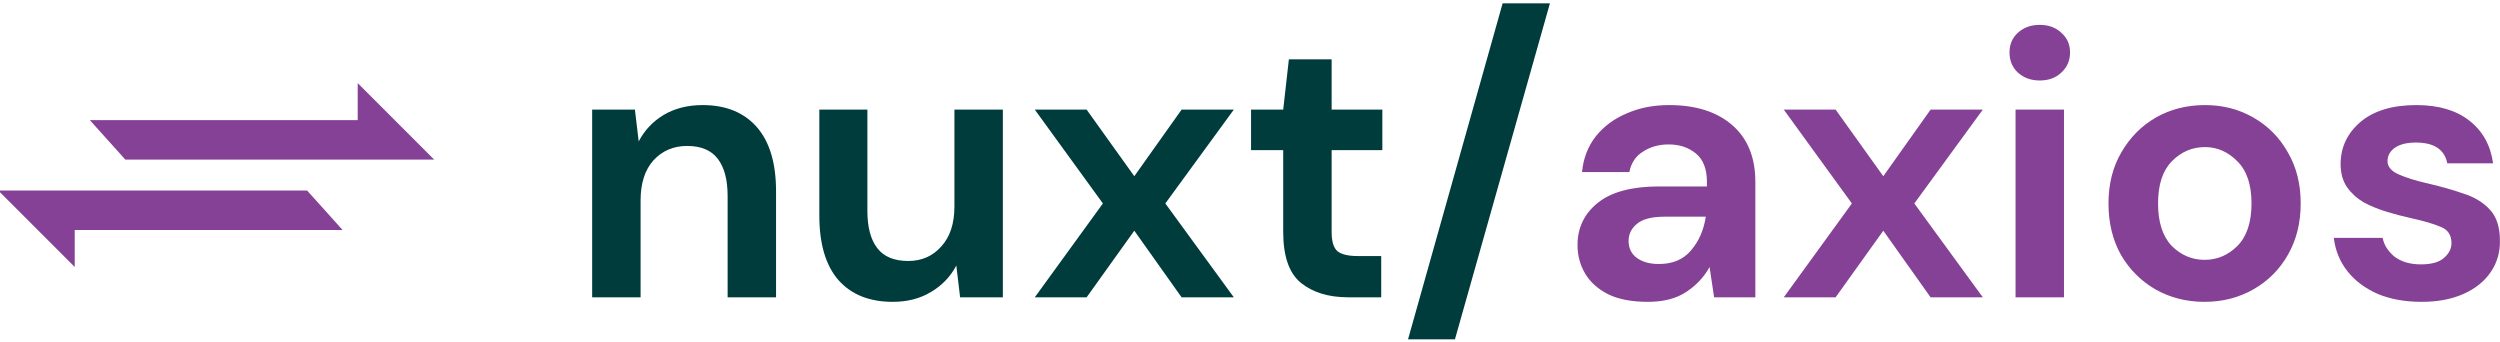
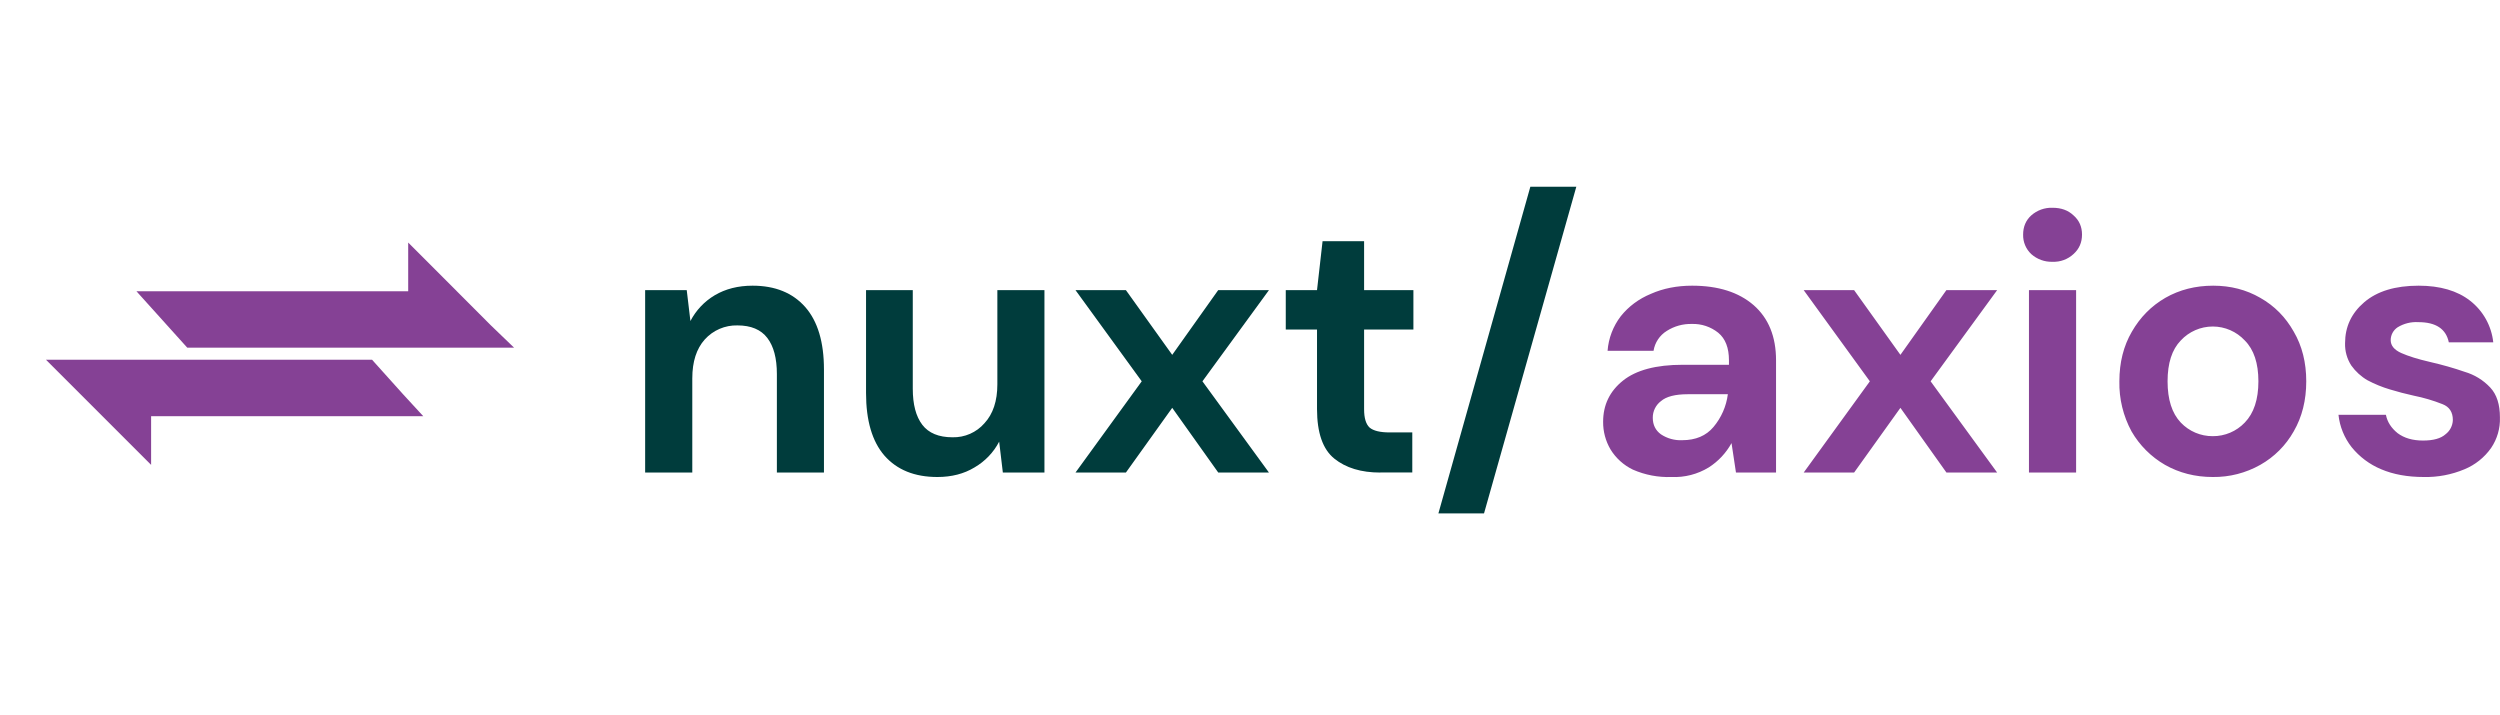
- <svg xmlns="http://www.w3.org/2000/svg" width="300px" height="41px" viewBox="0 0 300 41" version="1.1">
-   <g id="Page-1" stroke="none" stroke-width="1" fill="none" fill-rule="evenodd">
-     <g id="Axios-Module" fill-rule="nonzero">
-       <path d="M71.059,35.676 L71.059,13.155 L76.19,13.155 L76.644,16.969 C77.34,15.637 78.339,14.577 79.641,13.79 C80.973,13.003 82.532,12.61 84.318,12.61 C87.103,12.61 89.267,13.488 90.811,15.243 C92.355,16.999 93.126,19.572 93.126,22.962 L93.126,35.676 L87.315,35.676 L87.315,23.507 C87.315,21.57 86.921,20.087 86.134,19.057 C85.347,18.028 84.121,17.514 82.456,17.514 C80.822,17.514 79.475,18.089 78.415,19.239 C77.386,20.389 76.871,21.994 76.871,24.052 L76.871,35.676 L71.059,35.676 Z M107.13,36.221 C104.314,36.221 102.135,35.343 100.591,33.587 C99.078,31.831 98.321,29.258 98.321,25.868 L98.321,13.155 L104.087,13.155 L104.087,25.323 C104.087,27.261 104.481,28.744 105.268,29.773 C106.055,30.802 107.296,31.317 108.991,31.317 C110.595,31.317 111.912,30.742 112.941,29.591 C114.001,28.441 114.531,26.837 114.531,24.778 L114.531,13.155 L120.342,13.155 L120.342,35.676 L115.212,35.676 L114.758,31.862 C114.061,33.193 113.047,34.253 111.715,35.04 C110.414,35.827 108.885,36.221 107.13,36.221 Z M124.175,35.676 L132.348,24.415 L124.175,13.155 L130.395,13.155 L136.116,21.146 L141.792,13.155 L148.058,13.155 L139.839,24.415 L148.058,35.676 L141.792,35.676 L136.116,27.684 L130.395,35.676 L124.175,35.676 Z M161.795,35.676 C159.434,35.676 157.542,35.1 156.119,33.95 C154.697,32.8 153.985,30.757 153.985,27.821 L153.985,18.013 L150.126,18.013 L150.126,13.155 L153.985,13.155 L154.666,7.116 L159.797,7.116 L159.797,13.155 L165.882,13.155 L165.882,18.013 L159.797,18.013 L159.797,27.866 C159.797,28.956 160.024,29.712 160.478,30.136 C160.963,30.53 161.78,30.726 162.931,30.726 L165.746,30.726 L165.746,35.676 L161.795,35.676 Z M168.965,40.716 L180.316,0.396 L185.992,0.396 L174.595,40.716 L168.965,40.716 Z" id="Shape" fill="#003C3C" />
-       <path d="M197.747,36.221 C195.809,36.221 194.22,35.918 192.979,35.312 C191.739,34.677 190.815,33.844 190.21,32.815 C189.605,31.786 189.302,30.651 189.302,29.41 C189.302,27.321 190.119,25.626 191.754,24.324 C193.388,23.023 195.84,22.372 199.109,22.372 L204.83,22.372 L204.83,21.827 C204.83,20.283 204.391,19.148 203.514,18.422 C202.636,17.695 201.546,17.332 200.244,17.332 C199.064,17.332 198.034,17.619 197.157,18.195 C196.279,18.739 195.735,19.557 195.522,20.646 L189.846,20.646 C189.997,19.012 190.542,17.589 191.481,16.378 C192.449,15.168 193.691,14.244 195.204,13.609 C196.717,12.943 198.414,12.61 200.29,12.61 C203.499,12.61 206.025,13.412 207.872,15.016 C209.719,16.62 210.642,18.891 210.642,21.827 L210.642,35.676 L205.693,35.676 L205.148,32.043 C204.482,33.254 203.544,34.253 202.333,35.04 C201.152,35.827 199.623,36.221 197.747,36.221 Z M199.064,31.68 C200.729,31.68 202.015,31.135 202.923,30.045 C203.862,28.956 204.452,27.609 204.694,26.004 L199.745,26.004 C198.201,26.004 197.097,26.292 196.43,26.867 C195.764,27.412 195.431,28.093 195.431,28.91 C195.431,29.788 195.764,30.469 196.43,30.954 C197.097,31.438 197.974,31.68 199.064,31.68 Z M214.054,35.676 L222.227,24.415 L214.054,13.155 L220.275,13.155 L225.996,21.146 L231.671,13.155 L237.937,13.155 L229.719,24.415 L237.937,35.676 L231.671,35.676 L225.996,27.684 L220.275,35.676 L214.054,35.676 Z M244.772,9.658 C243.714,9.658 242.836,9.341 242.139,8.705 C241.474,8.069 241.14,7.267 241.14,6.298 C241.14,5.33 241.474,4.543 242.139,3.937 C242.836,3.302 243.714,2.984 244.772,2.984 C245.833,2.984 246.696,3.302 247.361,3.937 C248.058,4.543 248.405,5.33 248.405,6.298 C248.405,7.267 248.058,8.069 247.361,8.705 C246.696,9.341 245.833,9.658 244.772,9.658 Z M241.866,35.676 L241.866,13.155 L247.678,13.155 L247.678,35.676 L241.866,35.676 Z M264.551,36.221 C262.372,36.221 260.405,35.721 258.649,34.722 C256.923,33.723 255.546,32.346 254.517,30.59 C253.518,28.804 253.018,26.746 253.018,24.415 C253.018,22.084 253.534,20.041 254.562,18.285 C255.592,16.5 256.969,15.107 258.694,14.108 C260.45,13.109 262.417,12.61 264.597,12.61 C266.747,12.61 268.683,13.109 270.409,14.108 C272.165,15.107 273.542,16.5 274.541,18.285 C275.57,20.041 276.084,22.084 276.084,24.415 C276.084,26.746 275.57,28.804 274.541,30.59 C273.542,32.346 272.165,33.723 270.409,34.722 C268.654,35.721 266.702,36.221 264.551,36.221 Z M264.551,31.181 C266.066,31.181 267.383,30.621 268.502,29.501 C269.622,28.35 270.182,26.655 270.182,24.415 C270.182,22.175 269.622,20.495 268.502,19.375 C267.383,18.225 266.081,17.65 264.597,17.65 C263.053,17.65 261.722,18.225 260.601,19.375 C259.511,20.495 258.966,22.175 258.966,24.415 C258.966,26.655 259.511,28.35 260.601,29.501 C261.722,30.621 263.038,31.181 264.551,31.181 Z M290.59,36.221 C288.592,36.221 286.836,35.903 285.323,35.267 C283.808,34.601 282.598,33.693 281.69,32.543 C280.782,31.392 280.237,30.06 280.056,28.547 L285.913,28.547 C286.095,29.425 286.578,30.182 287.366,30.817 C288.183,31.423 289.228,31.725 290.499,31.725 C291.77,31.725 292.693,31.468 293.269,30.954 C293.874,30.439 294.177,29.849 294.177,29.183 C294.177,28.214 293.752,27.563 292.905,27.23 C292.057,26.867 290.877,26.519 289.364,26.186 C288.394,25.974 287.411,25.717 286.412,25.414 C285.414,25.111 284.489,24.733 283.643,24.279 C282.825,23.795 282.159,23.189 281.645,22.463 C281.129,21.706 280.873,20.783 280.873,19.693 C280.873,17.695 281.659,16.015 283.234,14.653 C284.838,13.291 287.077,12.61 289.954,12.61 C292.617,12.61 294.736,13.23 296.311,14.471 C297.915,15.712 298.868,17.423 299.171,19.602 L293.677,19.602 C293.343,17.937 292.088,17.105 289.909,17.105 C288.819,17.105 287.971,17.317 287.366,17.741 C286.79,18.164 286.503,18.694 286.503,19.33 C286.503,19.996 286.941,20.525 287.82,20.919 C288.697,21.312 289.863,21.676 291.316,22.009 C292.889,22.372 294.328,22.781 295.63,23.235 C296.961,23.658 298.02,24.309 298.808,25.187 C299.595,26.035 299.989,27.261 299.989,28.865 C300.018,30.257 299.655,31.513 298.899,32.634 C298.142,33.754 297.052,34.631 295.63,35.267 C294.206,35.903 292.526,36.221 290.59,36.221 Z" id="Shape" fill="#854195" />
-       <g id="Group" transform="translate(0, 9.72973)" fill="#854195" stroke="#854195" stroke-width="0.513">
-         <polygon id="Path" points="11.935 4.939 11.353 4.939 11.742 5.372 15.078 9.079 15.155 9.164 15.271 9.164 50.854 9.164 51.48 9.164 51.037 8.722 43.624 1.308 43.182 0.865 43.182 1.492 43.182 4.939" />
-         <polygon id="Path" points="39.957 17.616 40.539 17.616 40.15 17.182 36.814 13.476 36.736 13.39 36.621 13.39 1.038 13.39 0.411 13.39 0.854 13.833 8.268 21.246 8.71 21.689 8.71 21.063 8.71 17.616" />
-       </g>
+ <svg xmlns="http://www.w3.org/2000/svg" width="3.5em" height="1em" viewBox="0 0 36 5" version="1.1">
+   <g fill-rule="nonzero" fill="none">
+     <path d="M9.29 4.162V1.535h.599l.053.445a.93.93 0 01.35-.371c.155-.092.337-.138.545-.138.325 0 .577.103.758.307.18.205.27.505.27.9v1.484h-.678v-1.42c0-.226-.046-.399-.138-.519-.092-.12-.235-.18-.43-.18a.613.613 0 00-.47.202c-.12.134-.18.32-.18.561v1.356H9.29zm4.208.064c-.328 0-.582-.103-.762-.308-.177-.204-.265-.505-.265-.9V1.535h.673v1.42c0 .225.045.398.137.519.092.12.237.18.435.18a.59.59 0 00.46-.202c.124-.134.186-.321.186-.561V1.535h.678v2.627h-.599l-.053-.445a.919.919 0 01-.355.371c-.151.092-.33.138-.535.138zm1.989-.064l.954-1.314-.954-1.313h.726l.667.932.662-.932h.731l-.958 1.313.958 1.314h-.73l-.663-.932-.667.932h-.726zm4.39 0c-.276 0-.497-.067-.663-.201-.166-.134-.249-.373-.249-.715V2.102h-.45v-.567h.45l.08-.705h.598v.705h.71v.567h-.71V3.25c0 .127.026.215.08.265.056.046.151.069.286.069h.328v.577h-.46zm.836.588L22.037.046h.662L21.37 4.75h-.656z" fill="#003C3C" />
+     <path d="M24.07 4.226a1.27 1.27 0 01-.556-.106.768.768 0 01-.323-.292.77.77 0 01-.106-.397c0-.244.096-.441.286-.593.19-.152.477-.228.858-.228h.668v-.064c0-.18-.051-.312-.154-.397a.578.578 0 00-.381-.127.642.642 0 00-.36.1.413.413 0 00-.191.287h-.662a.934.934 0 01.19-.498c.113-.141.258-.25.435-.323.176-.078.374-.117.593-.117.375 0 .67.094.885.28.215.188.323.453.323.795v1.616h-.577l-.064-.424a.971.971 0 01-.328.35.948.948 0 01-.536.138zm.154-.53c.194 0 .344-.064.45-.19a.913.913 0 00.207-.472h-.577c-.18 0-.31.033-.387.1a.296.296 0 00-.117.239c0 .102.04.182.117.238a.51.51 0 00.307.085zm1.749.466l.953-1.314-.953-1.313h.726l.667.932.662-.932h.731l-.958 1.313.958 1.314h-.73l-.663-.932-.667.932h-.726zm3.584-3.035a.439.439 0 01-.307-.111.372.372 0 01-.117-.281c0-.113.039-.205.117-.276a.439.439 0 01.307-.11c.124 0 .224.036.302.11.081.071.122.163.122.276 0 .113-.04.206-.122.28a.419.419 0 01-.302.112zm-.34 3.035V1.535h.679v2.627h-.678zm2.647.064c-.254 0-.483-.059-.688-.175a1.315 1.315 0 01-.482-.482 1.45 1.45 0 01-.175-.72c0-.272.06-.51.18-.716.12-.208.28-.37.482-.487.205-.117.434-.175.689-.175.25 0 .476.058.678.175.205.116.365.279.482.487.12.205.18.444.18.715 0 .272-.06.513-.18.72a1.264 1.264 0 01-.482.483 1.357 1.357 0 01-.684.175zm0-.588a.63.63 0 00.461-.196c.13-.134.196-.332.196-.594 0-.26-.065-.457-.196-.588a.629.629 0 00-.922 0c-.127.131-.19.327-.19.588 0 .262.063.46.19.594a.63.63 0 00.461.196zm3.038.588c-.233 0-.438-.037-.614-.112a1.083 1.083 0 01-.424-.317.912.912 0 01-.19-.467h.683c.02.103.077.191.169.265.095.071.217.106.366.106.148 0 .256-.03.323-.09a.266.266 0 00.106-.206c0-.113-.05-.19-.149-.228a2.407 2.407 0 00-.413-.122 4.499 4.499 0 01-.344-.09 1.765 1.765 0 01-.323-.132.748.748 0 01-.233-.212.56.56 0 01-.09-.323c0-.234.091-.43.275-.588.187-.16.448-.239.784-.239.31 0 .558.073.742.217a.877.877 0 01.333.599h-.64c-.04-.194-.186-.291-.44-.291a.512.512 0 00-.297.074.222.222 0 00-.1.185c0 .078.05.14.153.186.102.045.238.088.408.127.183.042.351.09.503.143a.82.82 0 01.37.227c.093.1.139.242.139.43a.74.74 0 01-.127.44.879.879 0 01-.382.306 1.433 1.433 0 01-.588.112z" fill="#854195" />
+     <g fill="#854195" stroke="#854195" stroke-width=".32">
+       <path d="M2.392 1.711h-.068l.046.051.389.432.009.01h4.238l-.052-.05-.864-.866-.052-.052V1.711zM5.662 3.19h.068l-.046-.05-.389-.433-.009-.01H1.048l.052.052.865.865.051.051V3.19z" />
    </g>
  </g>
</svg>
